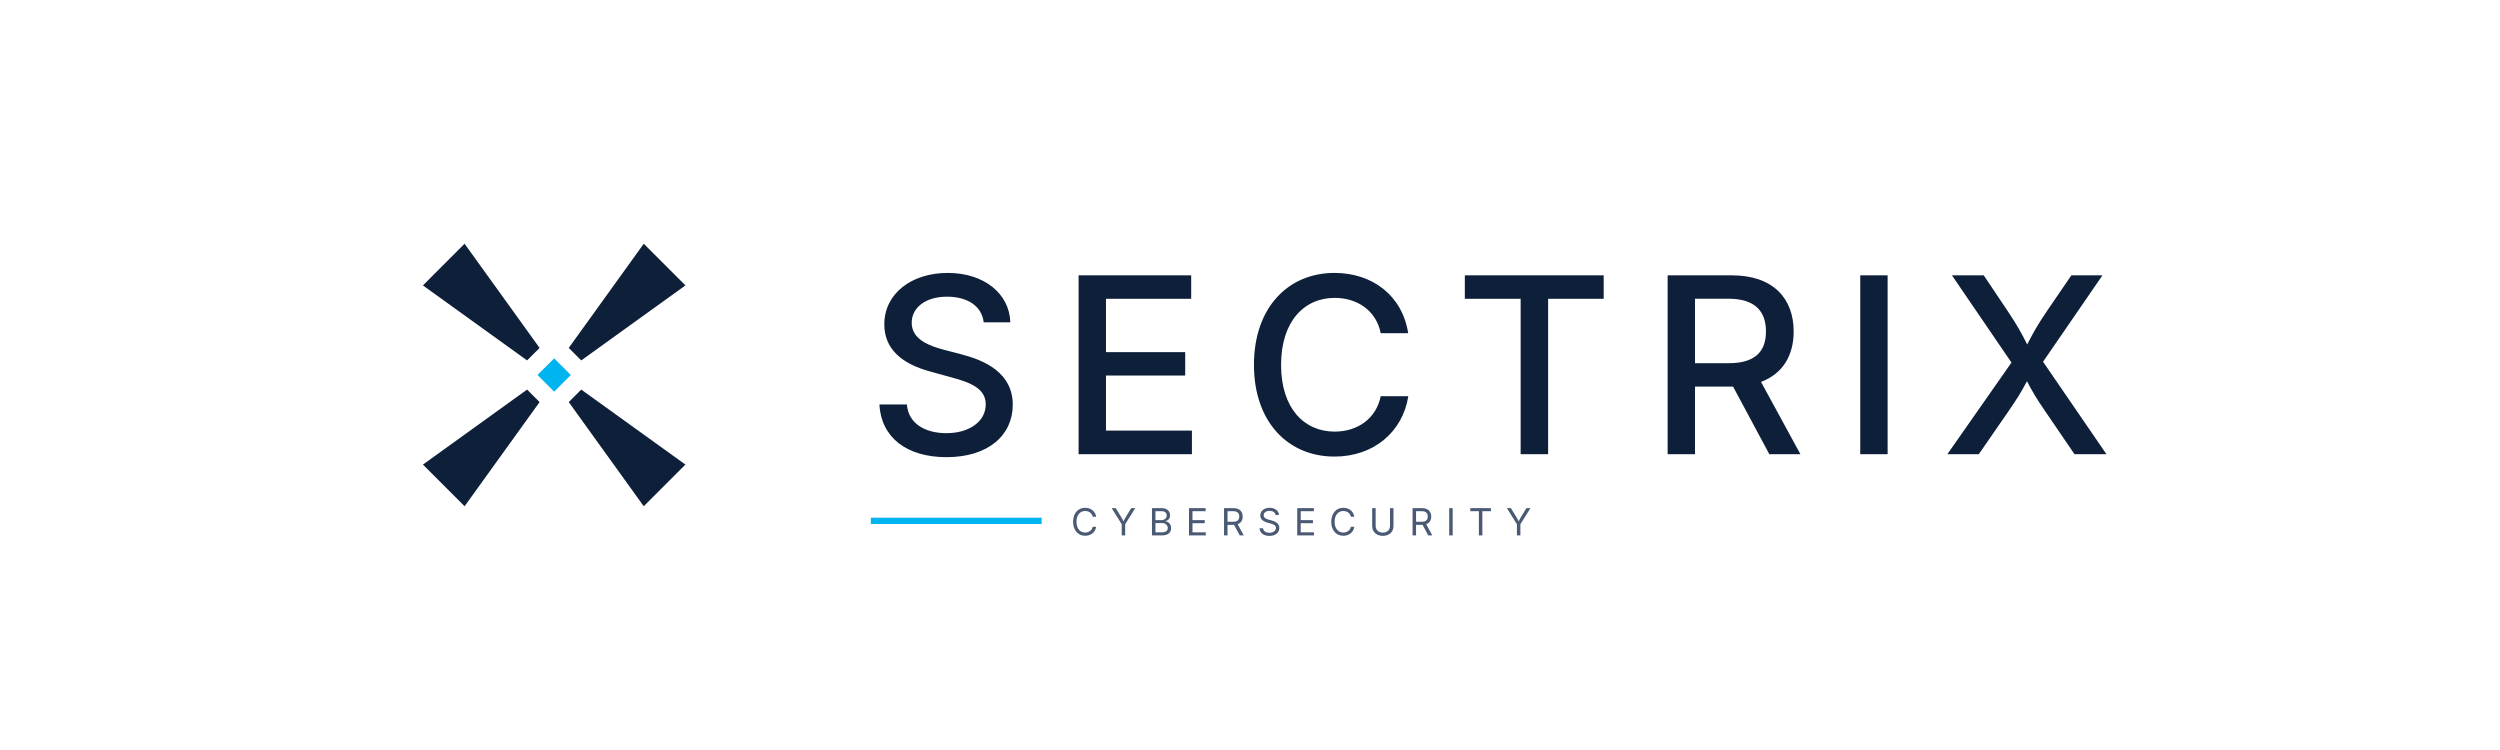
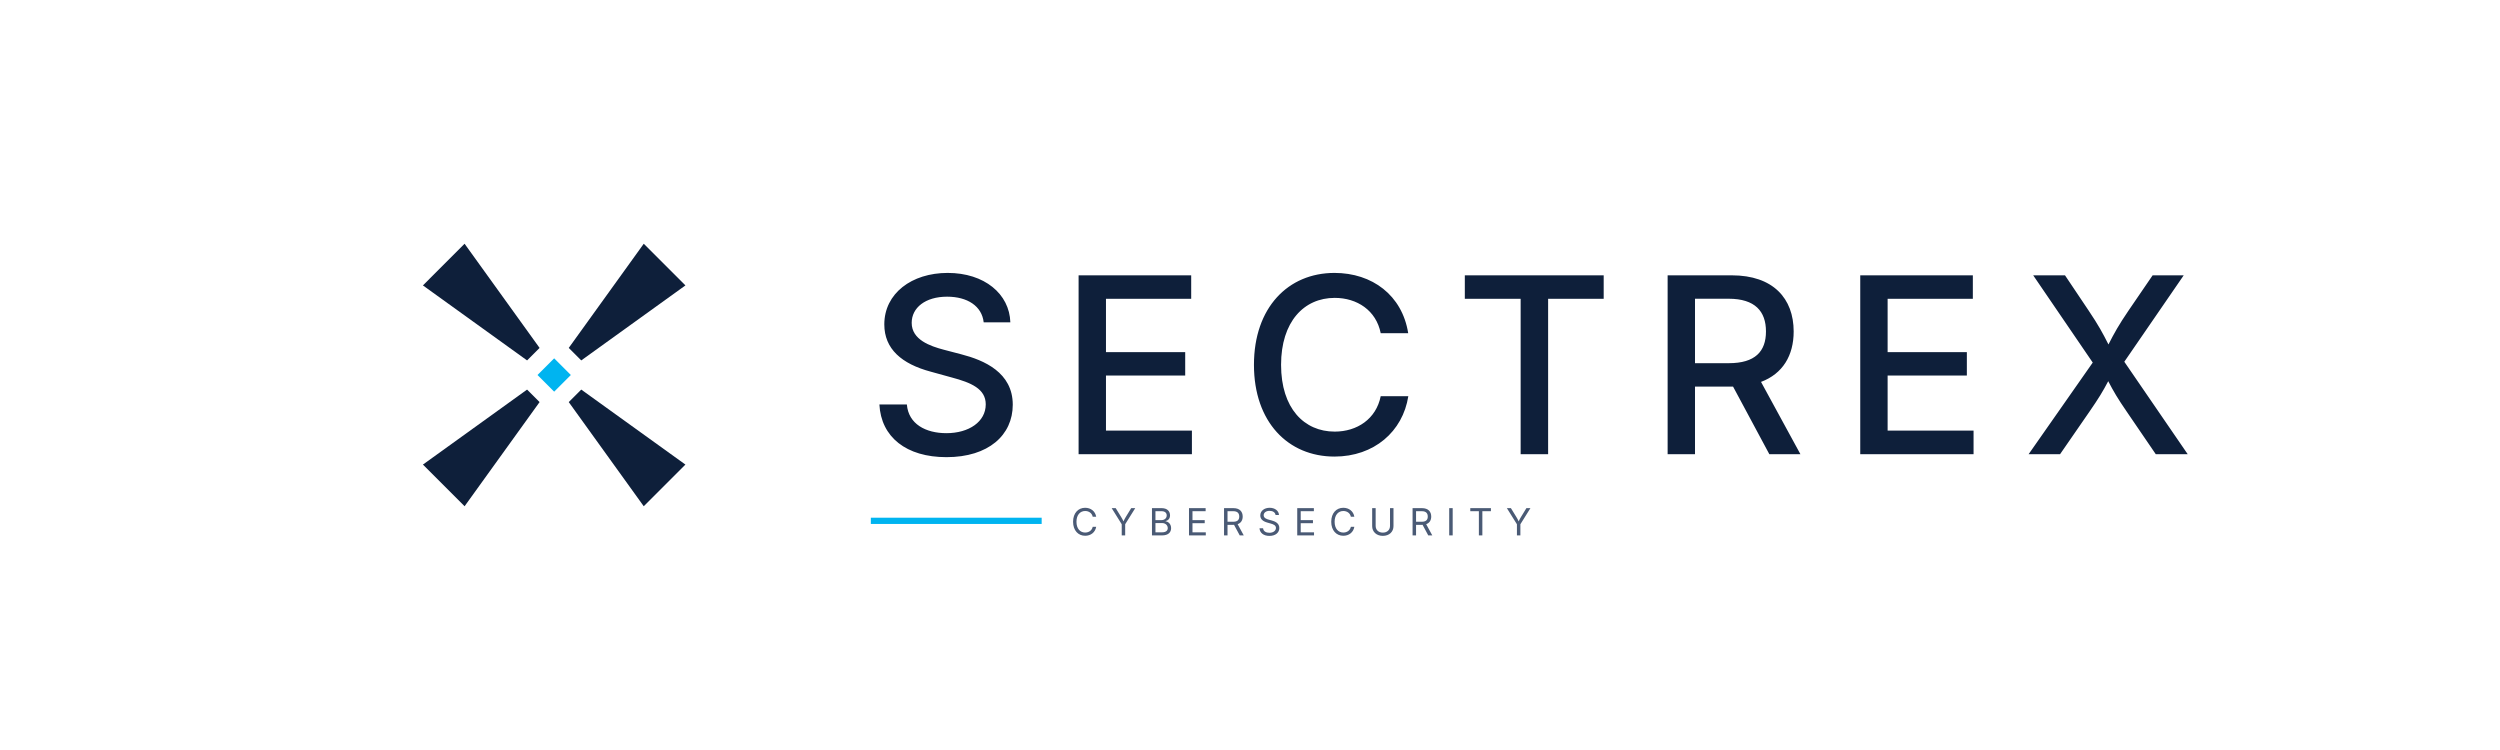
- <svg xmlns="http://www.w3.org/2000/svg" viewBox="0 0 1200 360" width="1200" height="360" role="img" aria-label="Sectrix">
+ <svg xmlns="http://www.w3.org/2000/svg" viewBox="0 0 1200 360" width="1200" height="360" role="img" aria-label="Sectrex">
  <rect width="1200" height="360" fill="#FFFFFF" />
  <g transform="translate(166, 80)">
    <polygon points="57,37 93,87 87,93 37,57" fill="#0E1F3A" />
    <polygon points="143,37 107,87 113,93 163,57" fill="#0E1F3A" />
    <polygon points="57,163 93,113 87,107 37,143" fill="#0E1F3A" />
    <polygon points="143,163 107,113 113,107 163,143" fill="#0E1F3A" />
    <polygon points="100,92 108,100 100,108 92,100" fill="#00B4F0" />
  </g>
-   <text x="416" y="218" font-family="'Helvetica Neue', 'Inter', 'Arial', sans-serif" font-size="118" font-weight="500" fill="#0E1F3A" letter-spacing="16">SECTRIX</text>
+   <text x="416" y="218" font-family="'Helvetica Neue', 'Inter', 'Arial', sans-serif" font-size="118" font-weight="500" fill="#0E1F3A" letter-spacing="16">SECTREX</text>
  <line x1="418" y1="250" x2="500" y2="250" stroke="#00B4F0" stroke-width="3" />
  <text x="514" y="257" font-family="'Helvetica Neue', 'Inter', 'Arial', sans-serif" font-size="18" font-weight="400" fill="#4A5A75" letter-spacing="6">CYBERSECURITY</text>
</svg>
